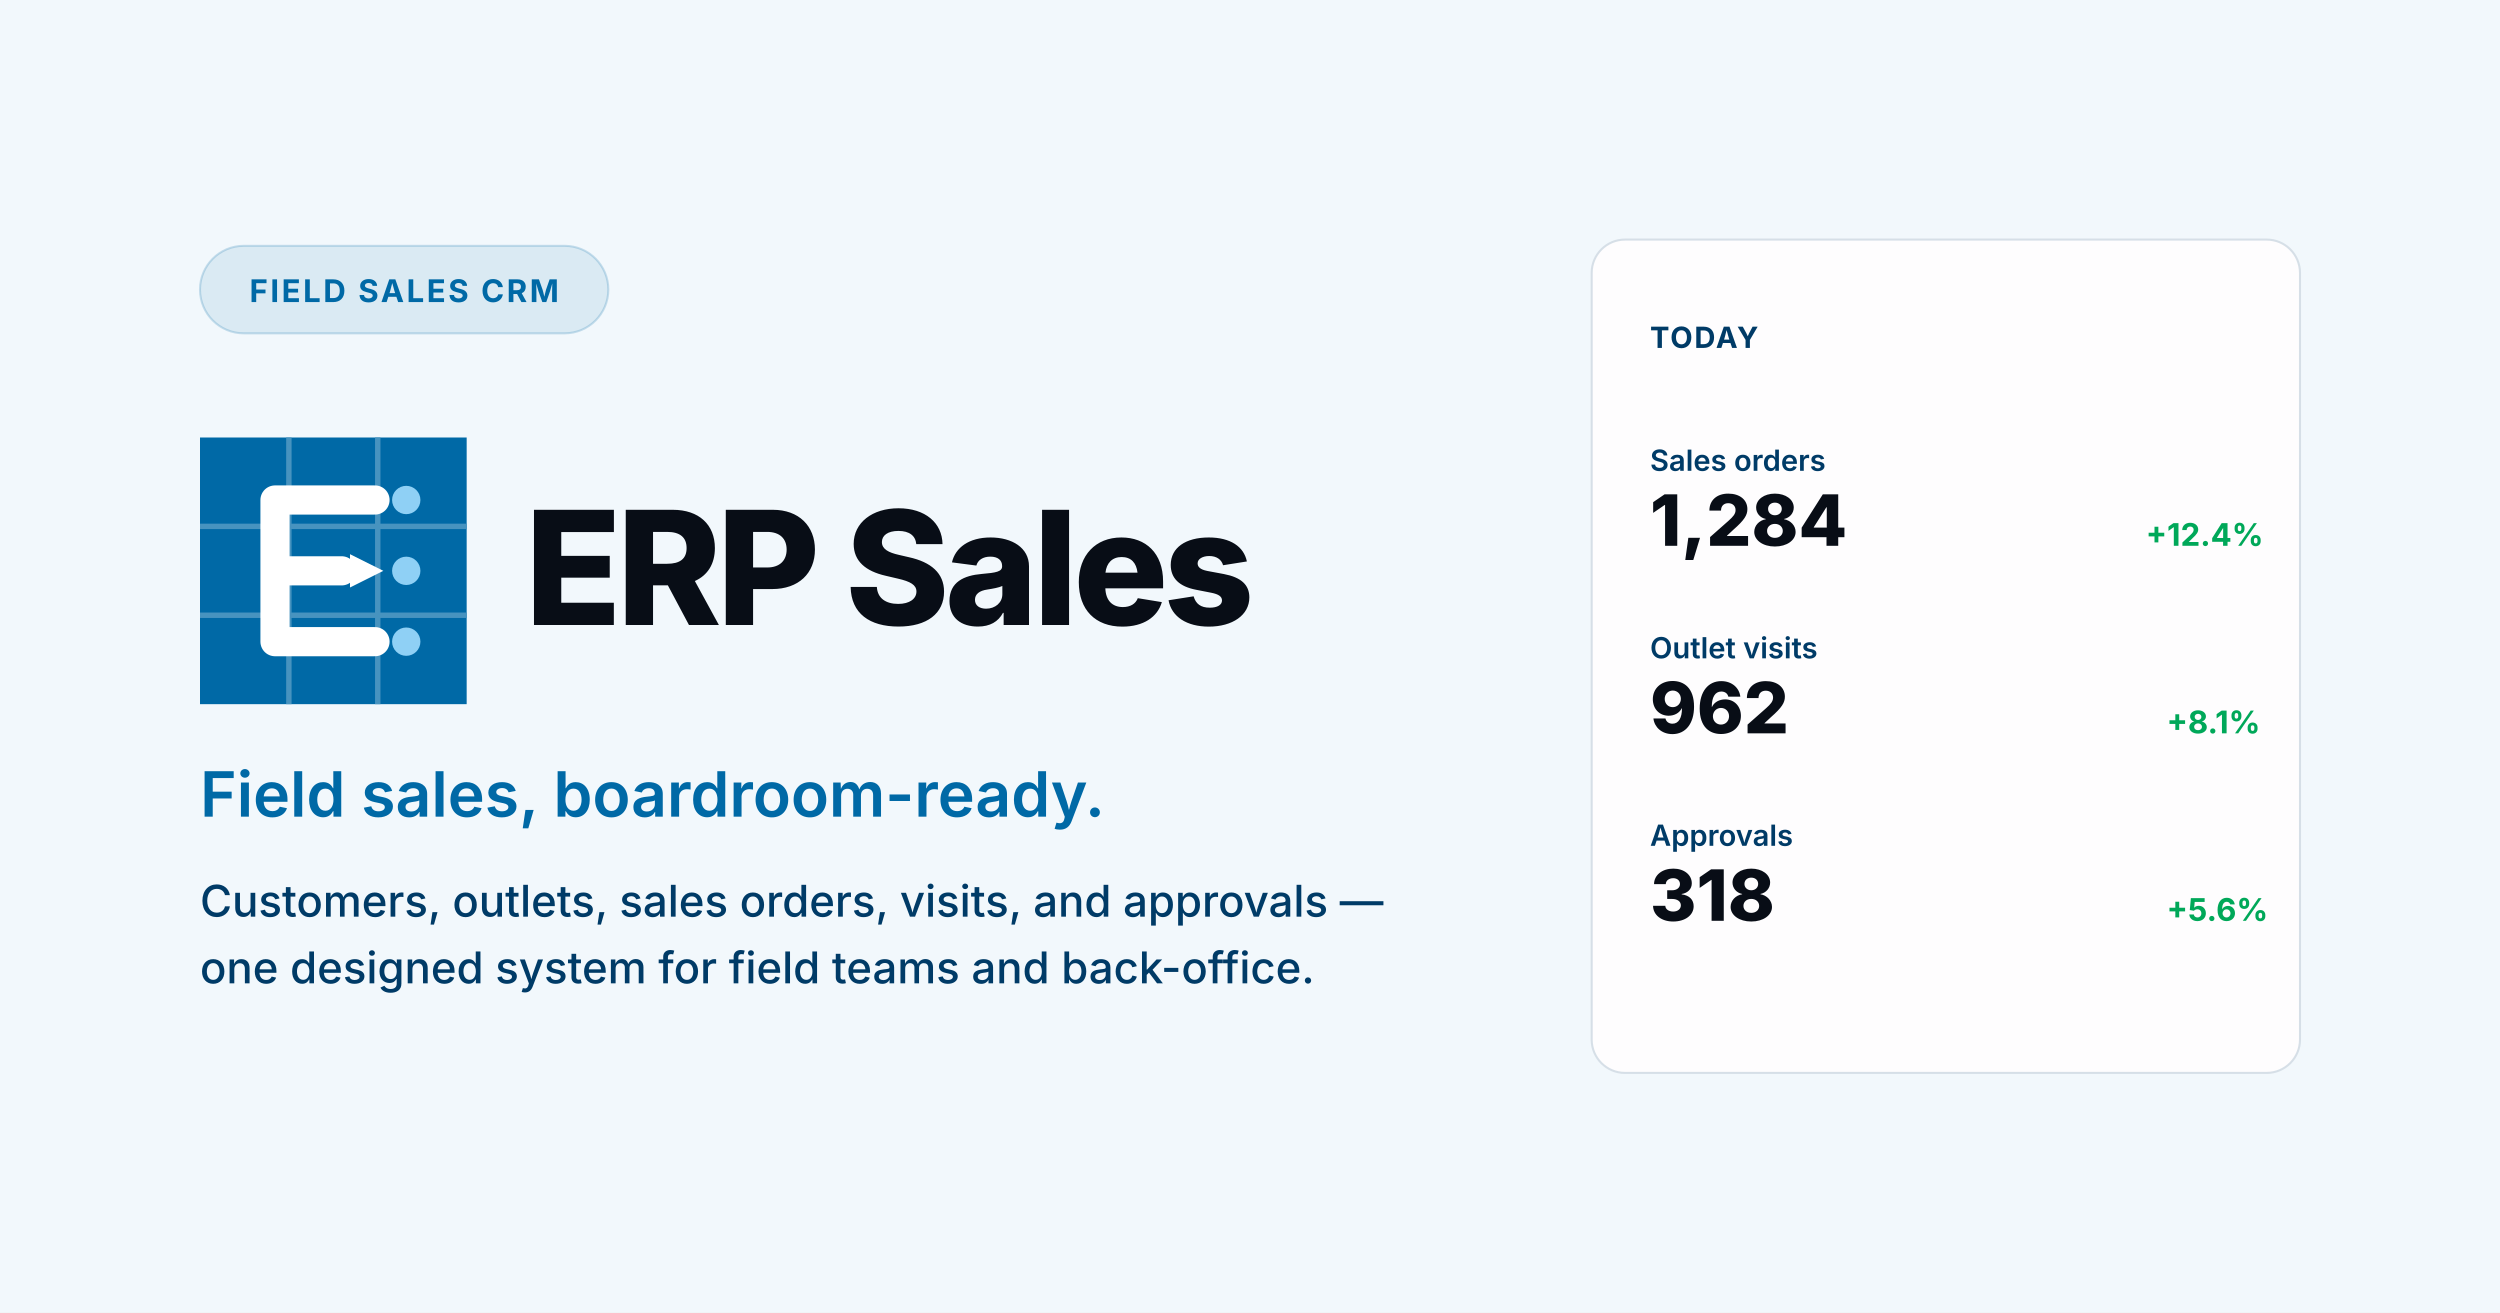
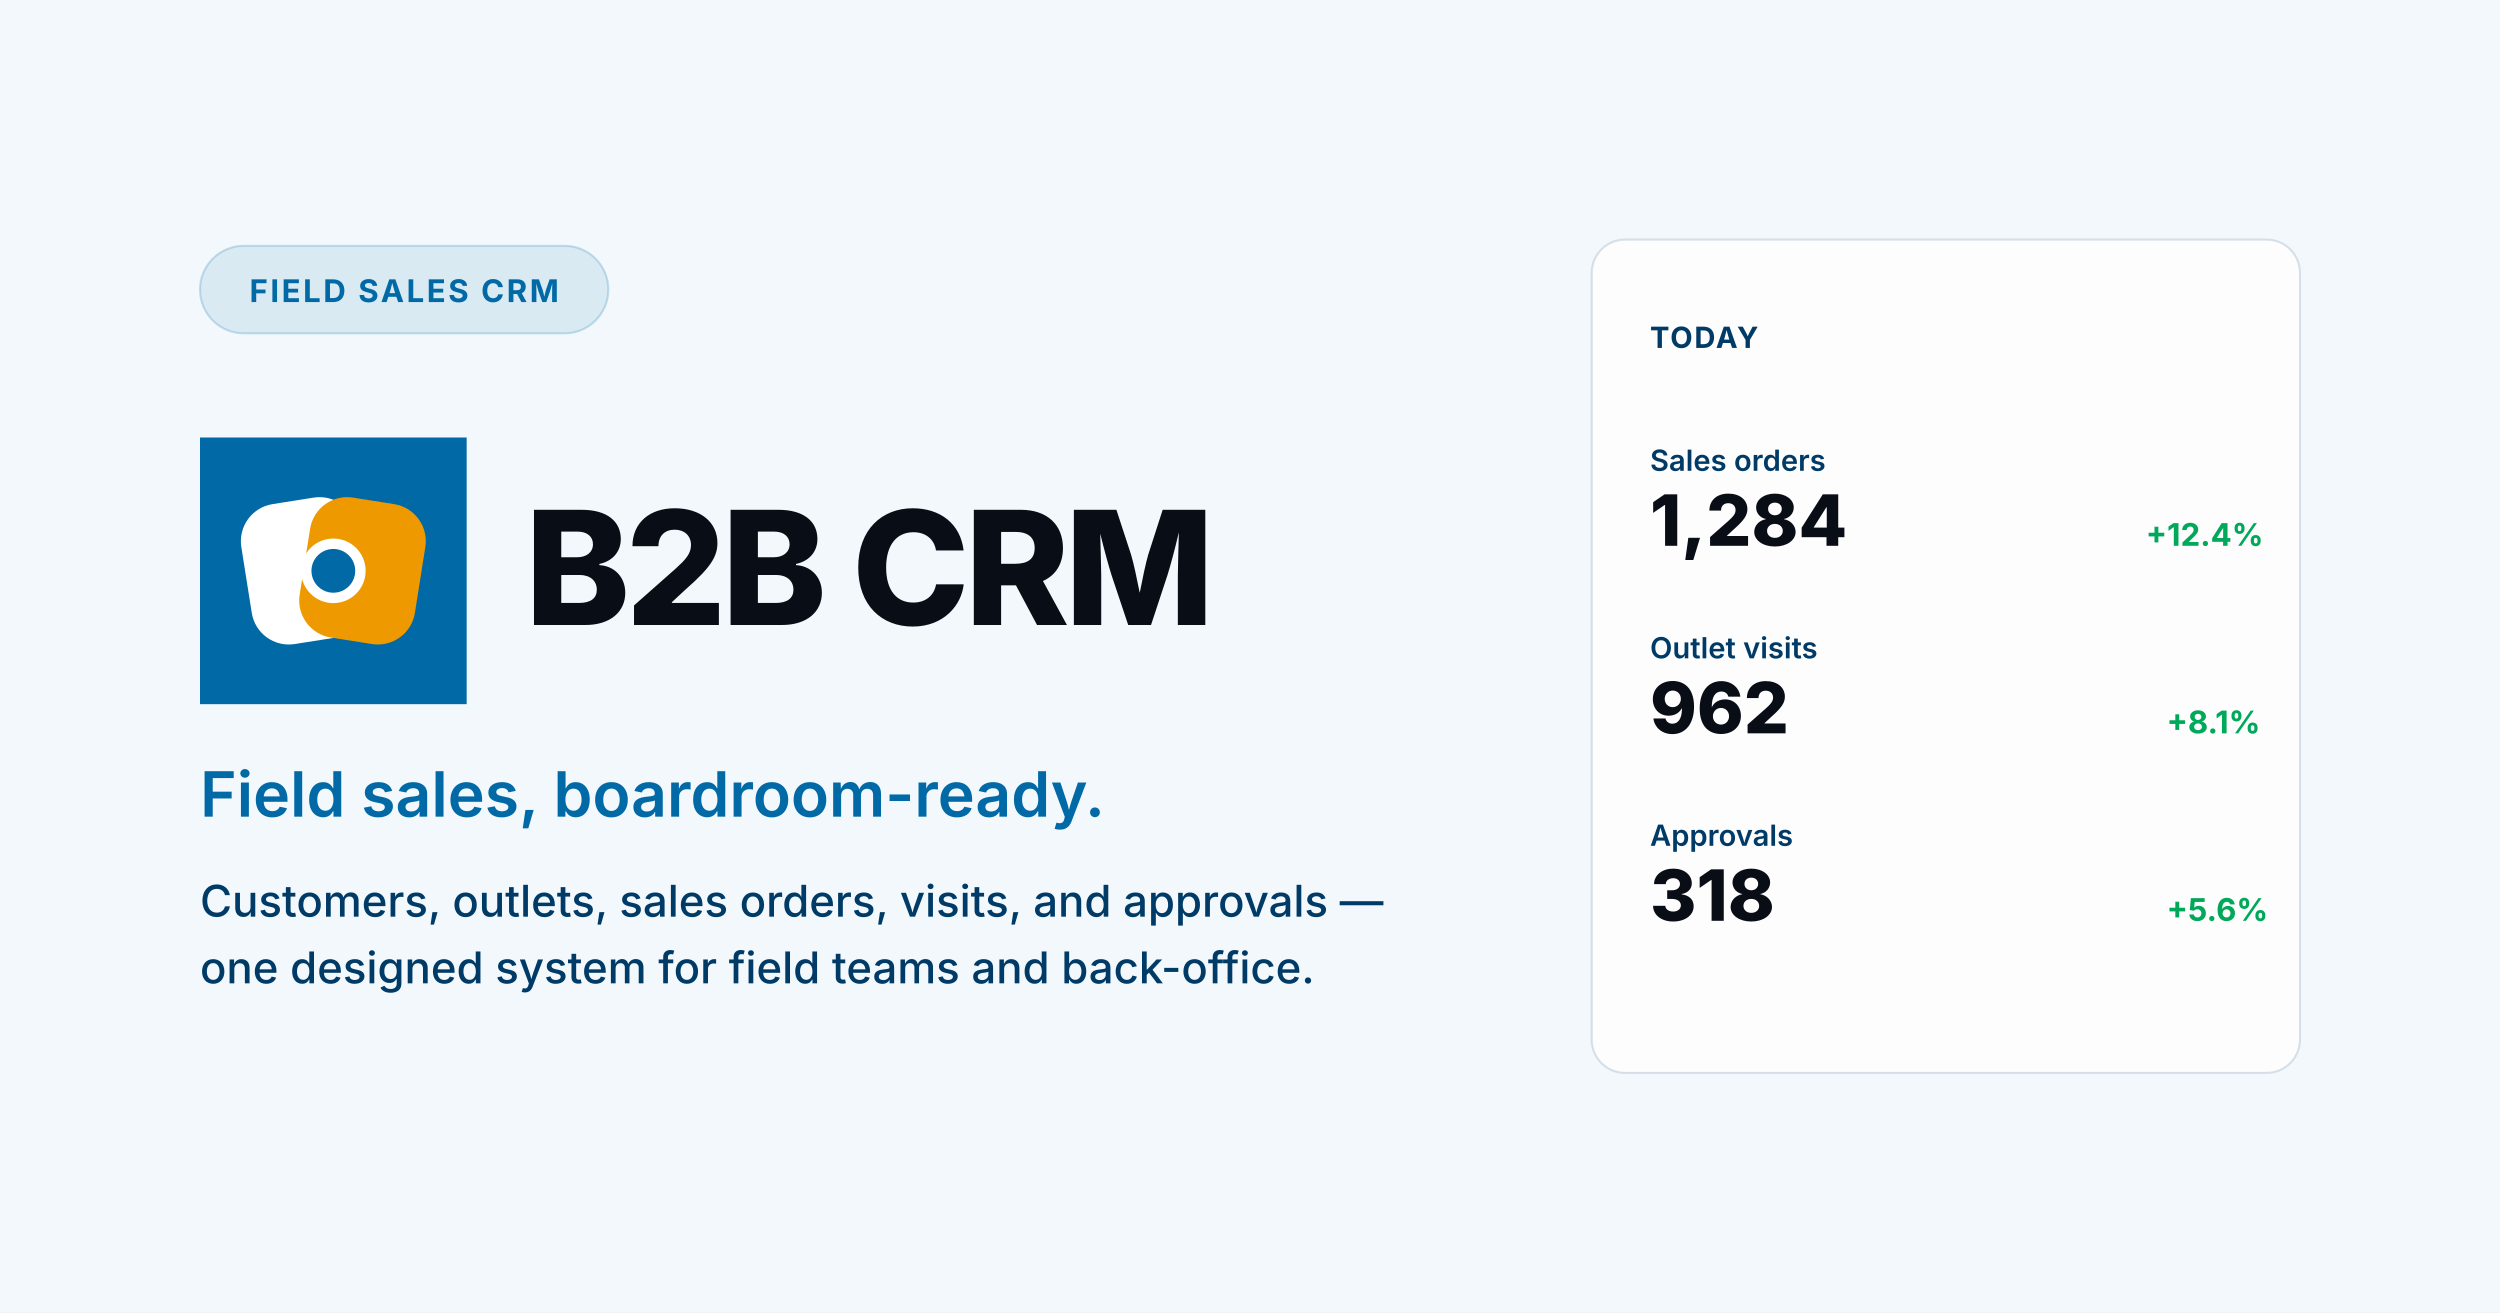
<svg xmlns="http://www.w3.org/2000/svg" width="1200" height="630" viewBox="0 0 1200 630" font-family="Inter Variable, Inter, system-ui, sans-serif">
  <rect width="1200" height="630" fill="#f2f8fc" />
  <rect x="96" y="118" width="196" height="42" rx="21" fill="#0069a6" fill-opacity="0.1" stroke="#0069a6" stroke-opacity="0.2" />
  <text x="194" y="145" text-anchor="middle" font-size="15" font-weight="700" letter-spacing="1.2" fill="#0069a6">FIELD SALES CRM</text>
  <g transform="translate(96 210) scale(2)">
    <rect width="64" height="64" fill="#0069a6" />
-     <path d="M21.33 0 V64 M42.66 0 V64 M0 21.33 H64 M0 42.66 H64" stroke="#4793bf" stroke-width="1.3" fill="none" />
-     <path d="M42 15 H18 V49 H42 M18 32 H34" stroke="#ffffff" stroke-width="7" stroke-linecap="round" stroke-linejoin="round" fill="none" />
-     <polygon points="36,28 44,32 36,36" fill="#ffffff" />
-     <circle cx="49.5" cy="15" r="3.4" fill="#8fd0f5" />
-     <circle cx="49.5" cy="49" r="3.4" fill="#8fd0f5" />
-     <circle cx="49.5" cy="32" r="3.4" fill="#8fd0f5" />
+     <g transform="rotate(-9 25 32)">
+       <rect x="11" y="15" width="28" height="34" rx="9" fill="#ffffff" />
+     </g>
+     <g transform="rotate(9 39 32)">
+       <rect x="25" y="15" width="28" height="34" rx="9" fill="#ef9900" />
+     </g>
+     <circle cx="32" cy="32" r="6.5" fill="#0069a6" stroke="#ffffff" stroke-width="2.5" />
  </g>
-   <text x="252" y="300" font-size="76" font-weight="800" letter-spacing="-2.3" fill="#080d16">ERP Sales</text>
+   <text x="252" y="300" font-size="76" font-weight="800" letter-spacing="-2.3" fill="#080d16">B2B CRM</text>
  <text x="96" y="392" font-size="30" font-weight="600" fill="#0069a6">Field sales, boardroom-ready.</text>
  <text x="96" y="440" font-size="21" font-weight="500" fill="#003b67">Customers, outlets, sales orders, visits, and approvals —</text>
  <text x="96" y="472" font-size="21" font-weight="500" fill="#003b67">one designed system for field teams and back-office.</text>
  <rect x="764" y="115" width="340" height="400" rx="16" fill="#fefdfe" stroke="#d6dfe7" />
  <text x="792" y="167" font-size="14" font-weight="700" letter-spacing="0.8" fill="#003b67">TODAY</text>
  <text x="792" y="226" font-size="14" font-weight="600" fill="#003b67">Sales orders</text>
  <text x="792" y="262" font-size="34" font-weight="800" fill="#080d16">1,284</text>
  <text x="1030" y="262" font-size="15" font-weight="700" fill="#00a859">+12.4%</text>
  <text x="792" y="316" font-size="14" font-weight="600" fill="#003b67">Outlet visits</text>
  <text x="792" y="352" font-size="34" font-weight="800" fill="#080d16">962</text>
  <text x="1040" y="352" font-size="15" font-weight="700" fill="#00a859">+8.1%</text>
  <text x="792" y="406" font-size="14" font-weight="600" fill="#003b67">Approvals</text>
  <text x="792" y="442" font-size="34" font-weight="800" fill="#080d16">318</text>
  <text x="1040" y="442" font-size="15" font-weight="700" fill="#00a859">+5.6%</text>
</svg>
